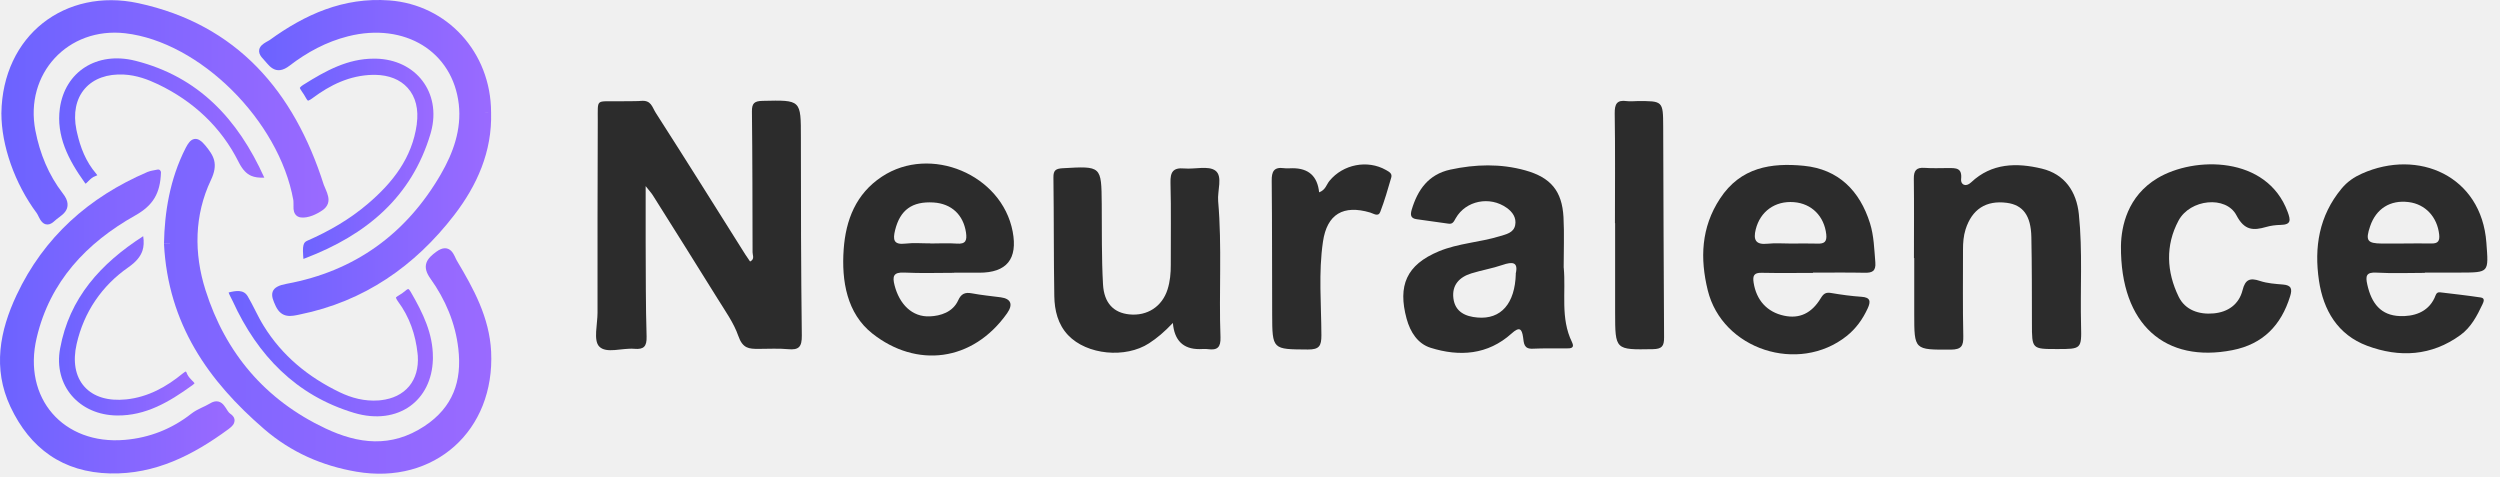
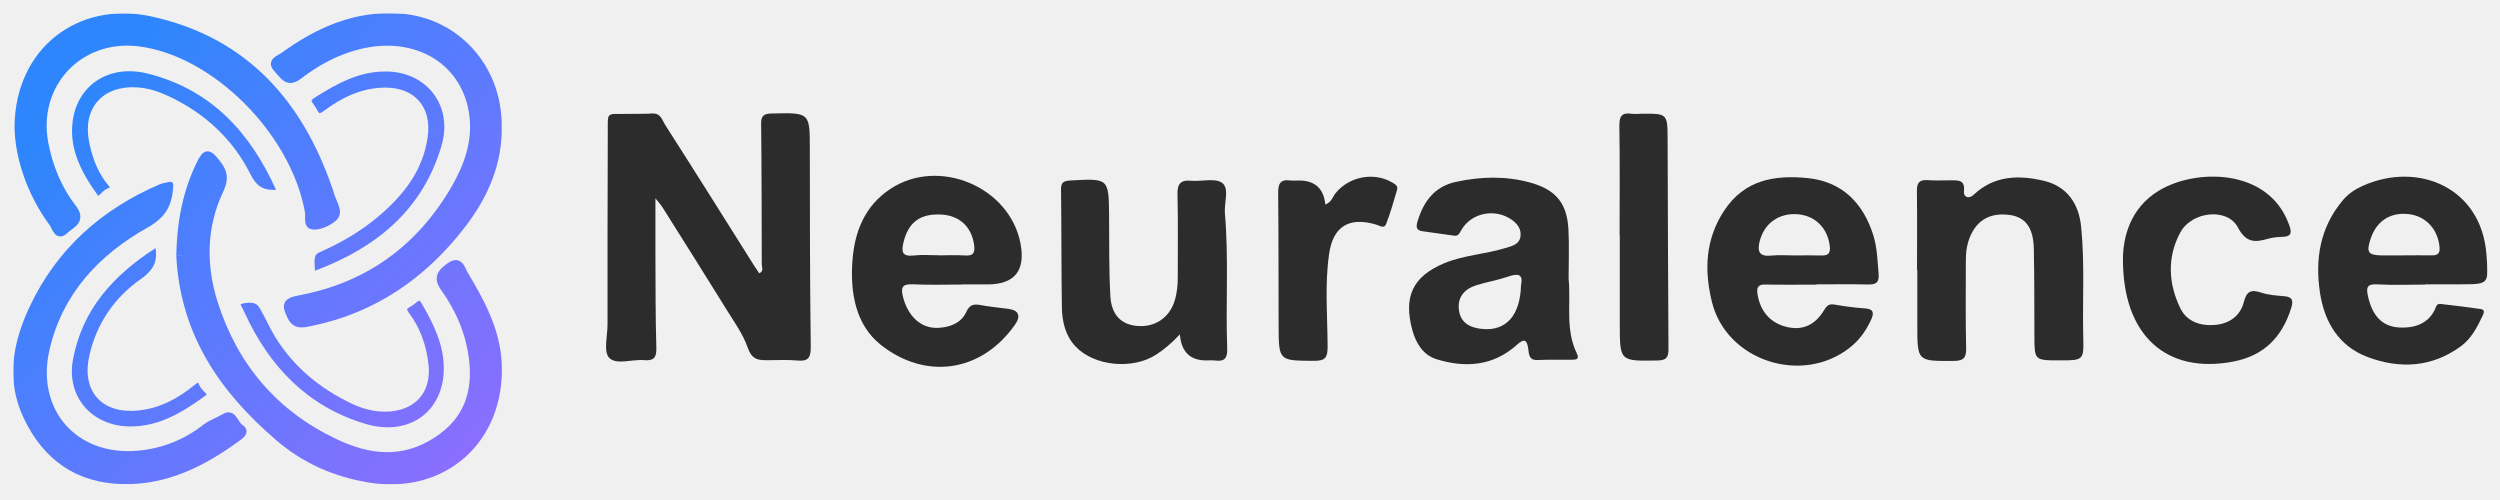
- <svg xmlns="http://www.w3.org/2000/svg" width="189" height="36" viewBox="0 0 189 36" fill="none">
-   <g clip-path="url(#clip0_7_844)">
-     <path d="M48.439 7.63C49.234 7.546 49.291 8.086 49.576 8.53C51.855 12.081 54.093 15.663 56.341 19.232C56.46 19.417 56.583 19.592 56.706 19.772C57.074 19.592 56.894 19.307 56.894 19.074C56.886 15.527 56.886 11.98 56.846 8.433C56.837 7.796 57.039 7.638 57.658 7.625C60.569 7.559 60.547 7.537 60.547 10.408C60.547 15.396 60.556 20.387 60.617 25.374C60.626 26.23 60.389 26.476 59.568 26.397C58.835 26.326 58.088 26.379 57.351 26.375C56.631 26.375 56.152 26.362 55.814 25.391C55.481 24.421 54.809 23.482 54.238 22.56C52.623 19.957 50.99 17.362 49.357 14.768C49.247 14.592 49.102 14.438 48.812 14.07C48.812 15.668 48.808 17.011 48.812 18.354C48.825 20.721 48.812 23.087 48.883 25.448C48.904 26.204 48.659 26.432 47.952 26.37C47.039 26.291 45.831 26.757 45.296 26.19C44.852 25.721 45.173 24.518 45.173 23.64C45.173 18.798 45.169 13.96 45.191 9.118C45.199 7.432 45.024 7.682 46.692 7.656C47.056 7.652 48.43 7.656 48.43 7.625L48.439 7.63Z" fill="#2C2C2C" />
-     <path d="M114.587 20.695C114.798 19.808 114.359 19.764 113.582 20.032C112.814 20.295 112.006 20.427 111.233 20.668C110.325 20.949 109.754 21.551 109.877 22.552C110.004 23.583 110.79 23.93 111.699 24.005C113.472 24.158 114.535 22.96 114.596 20.69L114.587 20.695ZM118.218 20.229C118.394 22.086 117.95 24.044 118.841 25.862C119.07 26.331 118.74 26.34 118.42 26.34C117.573 26.345 116.721 26.323 115.869 26.362C115.198 26.393 115.206 25.945 115.145 25.497C115.053 24.826 114.855 24.689 114.276 25.212C112.476 26.832 110.338 26.977 108.152 26.292C107.19 25.989 106.62 25.124 106.339 24.093C105.663 21.599 106.317 20.023 108.775 19C110.255 18.386 111.866 18.324 113.38 17.859C113.85 17.714 114.434 17.608 114.548 17.02C114.653 16.471 114.359 16.032 113.907 15.712C112.634 14.803 110.816 15.159 110.053 16.498C109.912 16.739 109.837 16.959 109.508 16.91C108.705 16.796 107.901 16.682 107.098 16.572C106.628 16.507 106.615 16.23 106.725 15.852C107.177 14.342 107.994 13.183 109.644 12.823C111.536 12.415 113.437 12.358 115.312 12.88C117.243 13.42 118.091 14.443 118.2 16.414C118.266 17.666 118.214 18.925 118.214 20.221L118.218 20.229Z" fill="#2C2C2C" />
-     <path d="M135.405 18.412C136.068 18.412 136.735 18.394 137.402 18.416C137.911 18.434 138.126 18.289 138.065 17.714C137.911 16.353 136.972 15.387 135.615 15.282C134.189 15.172 133.074 15.988 132.736 17.332C132.534 18.135 132.727 18.521 133.631 18.425C134.215 18.363 134.812 18.412 135.405 18.412ZM137.055 20.633C135.765 20.633 134.47 20.651 133.175 20.624C132.599 20.611 132.494 20.844 132.573 21.362C132.779 22.692 133.587 23.596 134.887 23.869C136.032 24.11 136.954 23.697 137.648 22.547C137.854 22.209 138.021 22.082 138.421 22.148C139.184 22.279 139.957 22.385 140.73 22.437C141.419 22.481 141.432 22.802 141.199 23.311C140.822 24.128 140.313 24.843 139.606 25.405C135.971 28.294 130.203 26.428 129.105 21.941C128.521 19.558 128.591 17.204 130.036 15.009C131.59 12.643 133.903 12.292 136.375 12.534C138.987 12.793 140.598 14.417 141.371 16.875C141.669 17.828 141.691 18.837 141.775 19.83C141.832 20.515 141.524 20.637 140.94 20.62C139.65 20.593 138.355 20.611 137.06 20.611V20.629L137.055 20.633Z" fill="#2C2C2C" />
-     <path d="M181.728 18.416V18.407C182.43 18.407 183.128 18.394 183.831 18.407C184.327 18.416 184.454 18.197 184.401 17.727C184.256 16.405 183.361 15.435 182.092 15.277C180.705 15.102 179.634 15.773 179.182 17.104C178.813 18.188 178.962 18.403 180.073 18.412C180.626 18.416 181.179 18.412 181.732 18.412L181.728 18.416ZM183.326 20.629C182.11 20.629 180.885 20.681 179.669 20.611C178.87 20.563 178.826 20.875 178.967 21.511C179.287 22.951 179.998 23.838 181.421 23.895C182.426 23.934 183.523 23.649 184.05 22.525C184.138 22.336 184.169 22.064 184.472 22.099C185.499 22.222 186.526 22.336 187.549 22.49C187.891 22.543 187.76 22.819 187.672 23.012C187.259 23.886 186.807 24.751 186.008 25.33C183.817 26.924 181.394 27.051 178.949 26.138C176.732 25.308 175.648 23.456 175.314 21.217C174.941 18.697 175.314 16.318 177.022 14.259C177.461 13.728 177.979 13.385 178.558 13.126C182.821 11.221 187.597 13.293 187.97 18.341C188.137 20.607 188.207 20.602 185.977 20.607C185.091 20.607 184.204 20.607 183.317 20.607V20.633L183.326 20.629Z" fill="#2C2C2C" />
-     <path d="M70.336 18.408C70.999 18.408 71.667 18.368 72.325 18.416C73.019 18.469 73.115 18.175 73.028 17.569C72.826 16.243 71.939 15.396 70.578 15.308C68.949 15.207 68.049 15.879 67.672 17.389C67.492 18.118 67.544 18.526 68.462 18.416C69.081 18.342 69.713 18.403 70.341 18.399L70.336 18.408ZM72.136 20.625C70.881 20.625 69.621 20.669 68.365 20.607C67.536 20.567 67.452 20.888 67.632 21.582C67.996 22.982 68.945 23.983 70.301 23.917C71.1 23.882 72.031 23.605 72.439 22.705C72.659 22.218 72.944 22.078 73.462 22.174C74.186 22.31 74.924 22.381 75.657 22.477C76.43 22.582 76.605 23.017 76.136 23.684C73.528 27.372 69.274 27.846 65.946 25.212C64.028 23.693 63.611 21.248 63.782 18.851C63.94 16.634 64.704 14.654 66.671 13.355C70.345 10.927 75.736 13.197 76.557 17.499C76.952 19.58 76.109 20.62 74.024 20.616H72.136V20.625Z" fill="#2C2C2C" />
-     <path d="M144.694 19.5C144.694 17.507 144.712 15.514 144.685 13.521C144.676 12.906 144.865 12.643 145.506 12.691C146.094 12.735 146.687 12.705 147.28 12.705C147.872 12.705 148.355 12.678 148.259 13.552C148.219 13.934 148.592 14.188 149.014 13.789C150.572 12.318 152.464 12.292 154.361 12.748C156.09 13.165 156.986 14.478 157.162 16.199C157.451 18.995 157.258 21.805 157.328 24.61C157.372 26.388 157.346 26.388 155.52 26.388C153.61 26.388 153.614 26.388 153.614 24.461C153.61 22.284 153.614 20.106 153.571 17.929C153.54 16.296 152.938 15.497 151.718 15.334C150.146 15.128 149.084 15.817 148.597 17.34C148.439 17.841 148.403 18.35 148.403 18.872C148.403 21.05 148.377 23.227 148.425 25.405C148.443 26.142 148.294 26.428 147.477 26.432C144.716 26.441 144.716 26.476 144.716 23.719V19.509H144.69L144.694 19.5Z" fill="#2C2C2C" />
-     <path d="M88.673 24.409C88.028 25.093 87.475 25.559 86.865 25.954C85.096 27.104 82.172 26.841 80.745 25.335C79.977 24.523 79.722 23.465 79.705 22.385C79.656 19.395 79.678 16.406 79.639 13.412C79.63 12.858 79.836 12.749 80.341 12.718C83.269 12.551 83.265 12.538 83.291 15.413C83.309 17.446 83.274 19.474 83.388 21.502C83.467 22.925 84.204 23.649 85.376 23.768C86.733 23.908 87.861 23.175 88.269 21.875C88.458 21.274 88.515 20.651 88.511 20.018C88.502 17.951 88.546 15.883 88.489 13.816C88.467 13.003 88.686 12.661 89.529 12.736C90.333 12.806 91.36 12.507 91.887 12.902C92.457 13.333 92.023 14.412 92.093 15.211C92.392 18.636 92.141 22.069 92.269 25.497C92.295 26.252 92.036 26.494 91.329 26.397C91.11 26.366 90.886 26.393 90.666 26.393C89.446 26.393 88.779 25.734 88.669 24.413L88.673 24.409Z" fill="#2C2C2C" />
-     <path d="M160.344 18.587C160.371 17.108 160.836 14.829 163.101 13.473C165.876 11.809 171.376 11.761 172.948 16.023C173.176 16.642 173.22 16.985 172.425 17.003C172.057 17.011 171.679 17.055 171.332 17.156C170.34 17.442 169.677 17.428 169.076 16.278C168.29 14.772 165.568 15.045 164.695 16.682C163.694 18.552 163.79 20.554 164.708 22.433C165.204 23.451 166.258 23.794 167.351 23.693C168.426 23.596 169.265 23.021 169.537 21.937C169.743 21.111 170.108 20.989 170.854 21.239C171.407 21.423 172.013 21.463 172.601 21.511C173.238 21.564 173.303 21.853 173.132 22.402C172.452 24.597 171.078 26.02 168.769 26.472C163.751 27.455 160.292 24.61 160.344 18.583V18.587Z" fill="#2C2C2C" />
-     <path d="M122.09 16.875C122.09 14.109 122.116 11.339 122.072 8.574C122.064 7.862 122.235 7.538 122.981 7.643C123.236 7.678 123.499 7.647 123.754 7.643C125.716 7.63 125.729 7.63 125.738 9.566C125.764 14.878 125.764 20.194 125.804 25.506C125.808 26.169 125.646 26.384 124.952 26.397C122.107 26.445 122.107 26.472 122.103 23.622C122.103 21.375 122.103 19.123 122.103 16.871H122.086L122.09 16.875Z" fill="#2C2C2C" />
-     <path d="M99.727 14.54C100.215 14.36 100.28 13.951 100.504 13.679C101.532 12.419 103.38 12.059 104.776 12.85C105.013 12.986 105.267 13.109 105.18 13.416C104.925 14.294 104.675 15.172 104.346 16.023C104.196 16.414 103.849 16.146 103.582 16.067C101.562 15.47 100.324 16.177 100.017 18.267C99.67 20.611 99.89 22.986 99.898 25.348C99.898 26.151 99.74 26.428 98.876 26.423C96.193 26.406 96.185 26.445 96.176 23.754C96.163 20.392 96.176 17.033 96.141 13.671C96.132 12.973 96.303 12.613 97.058 12.713C97.278 12.744 97.502 12.718 97.721 12.718C98.937 12.718 99.604 13.328 99.727 14.549V14.54Z" fill="#2C2C2C" />
-     <path d="M12.617 18.425L12.836 18.429H12.617V18.425ZM12.617 18.416H12.397L12.617 18.42L12.836 18.412H12.617V18.416ZM12.617 18.416H12.397L12.525 18.425H12.836V18.42V18.412H12.617V18.416ZM12.617 18.42L12.836 18.429V18.412L12.617 18.42ZM12.617 18.42H12.564L12.617 18.425L12.836 18.429V18.412L12.617 18.42Z" fill="url(#paint0_linear_7_844)" />
-     <path d="M12.836 18.412V18.429H12.617V18.416H12.836V18.412Z" fill="url(#paint1_linear_7_844)" />
-     <path d="M0.105 8.556L0.325 8.561H0.105V8.556Z" fill="url(#paint2_linear_7_844)" />
-     <path d="M0.544 8.561V8.565L0.325 8.561H0.544Z" fill="url(#paint3_linear_7_844)" />
-     <path d="M36.907 8.486H36.687V8.491H36.907V8.486Z" fill="url(#paint4_linear_7_844)" />
-     <path d="M11.897 12.824H11.906C11.906 12.824 11.902 12.819 11.897 12.824Z" fill="url(#paint5_linear_7_844)" />
-     <path fill-rule="evenodd" clip-rule="evenodd" d="M19.979 13.429C19.562 13.447 19.246 13.403 18.987 13.289C18.657 13.144 18.368 12.867 18.087 12.34L18.03 12.23C16.717 9.61 14.619 7.656 11.963 6.379C11.172 6.001 10.316 5.685 9.368 5.637C8.121 5.571 7.072 5.94 6.405 6.712C5.738 7.485 5.527 8.578 5.777 9.812L5.826 10.031C6.071 11.133 6.488 12.222 7.27 13.13C7.314 13.183 7.34 13.223 7.358 13.249C7.322 13.267 7.274 13.293 7.208 13.315C7.002 13.385 6.84 13.539 6.743 13.635C6.712 13.662 6.69 13.688 6.664 13.71L6.638 13.736L6.629 13.749L6.603 13.771C6.576 13.802 6.545 13.824 6.519 13.85H6.515C6.515 13.85 6.502 13.864 6.493 13.872C6.488 13.877 6.484 13.881 6.48 13.886H6.475H6.471C6.453 13.868 6.431 13.846 6.409 13.811C5.158 12.068 4.241 10.277 4.526 8.183C4.719 6.8 5.422 5.725 6.418 5.088C7.419 4.447 8.754 4.219 10.242 4.596C14.996 5.799 17.973 8.982 19.979 13.425V13.429Z" fill="url(#paint6_linear_7_844)" />
-     <path fill-rule="evenodd" clip-rule="evenodd" d="M17.701 31.968C17.661 32.078 17.586 32.17 17.512 32.24C17.437 32.315 17.349 32.385 17.266 32.447C14.619 34.391 11.752 35.871 8.319 35.792C6.55 35.748 5.035 35.287 3.78 34.426C2.524 33.571 1.532 32.328 0.79 30.752C-0.575 27.846 -0.009 24.997 1.251 22.314C3.315 17.92 6.726 14.9 11.146 13.003C11.265 12.955 11.383 12.924 11.506 12.898C11.625 12.876 11.73 12.858 11.866 12.828C11.871 12.823 11.884 12.823 11.893 12.823H11.901C11.976 12.801 12.051 12.823 12.103 12.876C12.147 12.92 12.169 12.977 12.169 13.039C12.143 13.807 12.002 14.434 11.686 14.966C11.37 15.497 10.892 15.91 10.233 16.283C6.541 18.355 3.771 21.287 2.775 25.532C2.23 27.824 2.744 29.852 3.955 31.253C5.167 32.653 7.099 33.456 9.443 33.254C11.304 33.096 13.003 32.425 14.47 31.27C14.707 31.086 14.957 30.958 15.194 30.844C15.435 30.73 15.655 30.634 15.866 30.506C16.089 30.366 16.3 30.309 16.498 30.353C16.695 30.396 16.836 30.524 16.932 30.647C17.029 30.765 17.121 30.919 17.191 31.029C17.27 31.147 17.336 31.231 17.402 31.274C17.534 31.362 17.635 31.463 17.692 31.586C17.749 31.718 17.744 31.85 17.696 31.968H17.701Z" fill="url(#paint7_linear_7_844)" />
-     <path fill-rule="evenodd" clip-rule="evenodd" d="M24.79 15.387C24.724 15.58 24.588 15.751 24.378 15.896C24.154 16.05 23.886 16.199 23.609 16.304C23.337 16.405 23.039 16.471 22.753 16.441C22.565 16.419 22.42 16.335 22.323 16.199C22.235 16.076 22.205 15.927 22.191 15.8C22.183 15.668 22.187 15.532 22.187 15.413C22.187 15.295 22.187 15.194 22.174 15.119C21.634 12.121 19.869 9.127 17.525 6.804C15.181 4.478 12.27 2.84 9.469 2.515C5.136 2.019 1.848 5.575 2.674 9.864C3.012 11.616 3.679 13.24 4.754 14.627C4.97 14.904 5.088 15.159 5.106 15.396C5.128 15.646 5.049 15.848 4.926 16.01C4.807 16.168 4.649 16.296 4.504 16.401C4.355 16.515 4.228 16.603 4.131 16.7C3.955 16.866 3.775 16.972 3.587 16.972C3.389 16.976 3.244 16.862 3.152 16.752C3.055 16.642 2.985 16.506 2.928 16.392C2.867 16.269 2.827 16.186 2.788 16.129C1.106 13.872 0.105 10.992 0.105 8.56C0.145 5.624 1.348 3.24 3.24 1.743C5.136 0.25 7.7 -0.351 10.444 0.237C17.929 1.848 22.24 6.936 24.474 13.96C24.514 14.074 24.571 14.197 24.637 14.351C24.698 14.496 24.768 14.662 24.803 14.834C24.843 15.005 24.856 15.198 24.79 15.387Z" fill="url(#paint8_linear_7_844)" />
-     <path fill-rule="evenodd" clip-rule="evenodd" d="M31.507 9.382C31.66 8.28 31.432 7.318 30.818 6.642C30.247 6.006 29.391 5.676 28.381 5.659H28.179C26.423 5.694 24.944 6.44 23.64 7.41C23.508 7.511 23.412 7.564 23.346 7.59C23.328 7.599 23.315 7.604 23.306 7.604C23.293 7.608 23.289 7.608 23.285 7.608C23.276 7.608 23.267 7.599 23.249 7.582C23.21 7.538 23.153 7.459 23.078 7.318C23.008 7.182 22.916 7.051 22.846 6.954C22.841 6.945 22.837 6.936 22.832 6.932C22.828 6.923 22.819 6.914 22.815 6.906C22.731 6.783 22.692 6.712 22.674 6.664C22.666 6.638 22.674 6.638 22.674 6.633C22.687 6.612 22.744 6.528 22.942 6.405C24.65 5.33 26.292 4.438 28.254 4.434H28.412C29.948 4.465 31.186 5.119 31.937 6.111C32.692 7.103 32.991 8.464 32.587 9.965L32.547 10.11C31.121 14.909 27.683 17.762 23.096 19.514L22.982 19.558C22.982 19.558 22.951 19.571 22.938 19.575C22.933 19.492 22.929 19.413 22.92 19.334V19.316C22.92 19.29 22.916 19.264 22.916 19.241C22.902 19.044 22.898 18.877 22.911 18.724C22.924 18.574 22.955 18.469 22.999 18.39C23.043 18.32 23.109 18.249 23.236 18.197C24.896 17.468 26.432 16.586 27.837 15.383C29.685 13.802 31.16 11.941 31.511 9.382H31.507Z" fill="url(#paint9_linear_7_844)" />
-     <path fill-rule="evenodd" clip-rule="evenodd" d="M37.126 8.49V8.482C37.113 3.96 33.812 0.351 29.426 0.031C25.967 -0.224 23.047 1.098 20.378 3.034C20.317 3.073 20.238 3.117 20.115 3.183C20.01 3.244 19.878 3.328 19.773 3.433C19.667 3.543 19.575 3.697 19.588 3.894C19.601 4.083 19.711 4.267 19.887 4.447C19.992 4.557 20.084 4.675 20.207 4.812C20.317 4.939 20.448 5.075 20.607 5.172C20.773 5.273 20.962 5.33 21.191 5.299C21.41 5.268 21.638 5.158 21.884 4.97C23.21 3.951 24.676 3.157 26.314 2.744C28.465 2.2 30.445 2.498 31.942 3.416C33.434 4.337 34.457 5.887 34.685 7.885C34.9 9.794 34.259 11.568 33.324 13.179C30.712 17.683 26.818 20.506 21.673 21.454C21.388 21.507 21.155 21.573 20.984 21.665C20.808 21.757 20.672 21.884 20.611 22.06C20.554 22.231 20.572 22.411 20.62 22.582C20.668 22.753 20.752 22.942 20.848 23.149C21.063 23.596 21.353 23.811 21.704 23.869C22.025 23.921 22.371 23.838 22.661 23.776C27.534 22.789 31.366 20.115 34.334 16.265C36.055 14.031 37.218 11.458 37.126 8.49ZM36.907 8.49H36.687L36.907 8.486V8.49Z" fill="url(#paint10_linear_7_844)" />
-     <path fill-rule="evenodd" clip-rule="evenodd" d="M34.36 33.737C32.508 35.392 29.887 36.165 26.946 35.66C24.356 35.217 22.011 34.198 19.97 32.438C15.742 28.79 12.709 24.488 12.397 18.434L12.525 18.425H12.617L12.836 18.429V18.412H12.617L12.397 18.421C12.441 16.054 12.836 13.539 14.039 11.181C14.127 11.01 14.215 10.865 14.311 10.751C14.408 10.637 14.527 10.54 14.68 10.51C14.843 10.479 14.987 10.527 15.119 10.615C15.251 10.698 15.378 10.826 15.514 10.988C15.817 11.357 16.085 11.708 16.19 12.125C16.296 12.556 16.225 13.021 15.944 13.614C14.693 16.256 14.649 19.14 15.536 21.933C17.042 26.696 20.067 30.247 24.597 32.385C27.086 33.562 29.571 33.873 32.078 32.223C33.179 31.498 33.886 30.638 34.286 29.668C34.69 28.698 34.791 27.591 34.65 26.366C34.431 24.43 33.676 22.648 32.539 21.059C32.222 20.616 32.113 20.229 32.24 19.865C32.359 19.527 32.661 19.272 32.982 19.035C33.215 18.864 33.425 18.772 33.627 18.767C33.842 18.763 34.005 18.86 34.123 18.982C34.237 19.101 34.316 19.25 34.382 19.382C34.448 19.522 34.492 19.628 34.545 19.716C35.796 21.814 36.999 23.987 37.13 26.581C37.275 29.558 36.213 32.082 34.36 33.737Z" fill="url(#paint11_linear_7_844)" />
-     <path fill-rule="evenodd" clip-rule="evenodd" d="M17.419 22.42C17.358 22.301 17.31 22.2 17.283 22.113C17.556 22.042 17.832 21.985 18.087 22.007C18.346 22.029 18.561 22.126 18.723 22.393C18.921 22.727 19.096 23.074 19.281 23.434L19.307 23.487C19.496 23.86 19.698 24.255 19.93 24.628C21.331 26.902 23.315 28.513 25.673 29.65C26.577 30.089 27.565 30.348 28.614 30.273L28.794 30.256C29.694 30.155 30.431 29.799 30.932 29.198C31.428 28.601 31.643 27.806 31.586 26.906L31.568 26.726C31.419 25.304 30.958 23.956 30.093 22.797C29.957 22.609 29.935 22.516 29.931 22.49H29.935C29.935 22.49 29.94 22.481 29.944 22.477C29.984 22.437 30.054 22.389 30.186 22.31L30.212 22.293C30.322 22.227 30.475 22.13 30.607 22.016C30.774 21.867 30.853 21.845 30.866 21.845C30.884 21.854 30.958 21.902 31.072 22.104C31.99 23.689 32.732 25.234 32.727 27.007V27.161C32.684 28.741 32.021 29.971 31.002 30.704C29.948 31.459 28.46 31.722 26.753 31.209C22.402 29.9 19.478 26.889 17.595 22.771C17.547 22.666 17.472 22.525 17.419 22.42Z" fill="url(#paint12_linear_7_844)" />
-     <path fill-rule="evenodd" clip-rule="evenodd" d="M5.795 25.998C5.496 27.306 5.681 28.448 6.383 29.233C7.081 30.015 8.196 30.331 9.531 30.195C11.216 30.023 12.608 29.225 13.824 28.228C13.929 28.14 14.004 28.101 14.052 28.083C14.074 28.11 14.105 28.162 14.14 28.254L14.171 28.325C14.259 28.491 14.386 28.628 14.469 28.711C14.482 28.724 14.491 28.737 14.505 28.75C14.518 28.759 14.526 28.768 14.535 28.781C14.614 28.86 14.667 28.913 14.702 28.965C14.702 28.965 14.704 28.968 14.706 28.974C14.689 29.001 14.641 29.053 14.54 29.124C12.77 30.405 11.014 31.433 8.85 31.411C5.984 31.38 4.03 29.145 4.544 26.349C5.242 22.53 7.608 19.927 10.826 17.855C10.892 18.289 10.87 18.645 10.769 18.952C10.624 19.387 10.299 19.795 9.693 20.216C7.709 21.599 6.348 23.579 5.795 25.998Z" fill="url(#paint13_linear_7_844)" />
+ <svg xmlns="http://www.w3.org/2000/svg" width="190" height="38" viewBox="0 0 190 38" fill="none">
+   <g clip-path="url(#clip0_76_21)">
+     <g clip-path="url(#clip1_76_21)">
+       <g clip-path="url(#clip2_76_21)">
+         <mask id="mask0_76_21" style="mask-type:luminance" maskUnits="userSpaceOnUse" x="1" y="1" width="189" height="36">
+           <path d="M189.049 1H1V36.813H189.049V1Z" fill="white" />
+         </mask>
+         <g mask="url(#mask0_76_21)">
+           <path d="M49.439 8.63C50.234 8.546 50.291 9.086 50.576 9.53C52.855 13.081 55.093 16.663 57.341 20.232C57.46 20.417 57.583 20.592 57.706 20.772C58.074 20.592 57.894 20.307 57.894 20.074C57.886 16.527 57.886 12.98 57.846 9.433C57.837 8.796 58.039 8.638 58.658 8.625C61.569 8.559 61.547 8.537 61.547 11.408C61.547 16.395 61.556 21.387 61.617 26.374C61.626 27.23 61.389 27.476 60.568 27.397C59.835 27.326 59.088 27.379 58.351 27.375C57.631 27.375 57.152 27.362 56.814 26.391C56.481 25.421 55.809 24.482 55.238 23.56C53.623 20.957 51.99 18.362 50.357 15.768C50.247 15.592 50.102 15.438 49.812 15.07C49.812 16.668 49.808 18.011 49.812 19.354C49.825 21.721 49.812 24.087 49.883 26.448C49.904 27.204 49.659 27.432 48.952 27.37C48.039 27.291 46.831 27.757 46.296 27.19C45.852 26.721 46.173 25.518 46.173 24.64C46.173 19.798 46.169 14.96 46.191 10.118C46.199 8.432 46.024 8.682 47.692 8.656C48.056 8.652 49.43 8.656 49.43 8.625L49.439 8.63Z" fill="#2C2C2C" />
+           <path d="M115.587 21.695C115.798 20.808 115.359 20.764 114.582 21.032C113.814 21.295 113.006 21.427 112.233 21.668C111.325 21.949 110.754 22.551 110.877 23.552C111.004 24.583 111.79 24.93 112.699 25.005C114.472 25.158 115.535 23.96 115.596 21.69L115.587 21.695ZM119.218 21.229C119.394 23.086 118.95 25.044 119.841 26.862C120.07 27.331 119.74 27.34 119.42 27.34C118.573 27.345 117.721 27.323 116.869 27.362C116.198 27.393 116.206 26.945 116.145 26.497C116.053 25.826 115.855 25.689 115.276 26.212C113.476 27.832 111.338 27.977 109.152 27.292C108.19 26.989 107.62 26.124 107.339 25.093C106.663 22.599 107.317 21.023 109.775 20C111.255 19.386 112.866 19.324 114.38 18.859C114.85 18.714 115.434 18.608 115.548 18.02C115.653 17.471 115.359 17.032 114.907 16.712C113.634 15.803 111.816 16.159 111.053 17.498C110.912 17.739 110.837 17.959 110.508 17.91C109.705 17.796 108.901 17.682 108.098 17.572C107.628 17.507 107.615 17.23 107.725 16.852C108.177 15.342 108.994 14.183 110.644 13.823C112.536 13.415 114.437 13.358 116.312 13.88C118.243 14.42 119.091 15.443 119.2 17.414C119.266 18.666 119.214 19.925 119.214 21.221L119.218 21.229Z" fill="#2C2C2C" />
+           <path d="M136.405 19.412C137.068 19.412 137.735 19.394 138.402 19.416C138.911 19.434 139.126 19.289 139.065 18.714C138.911 17.353 137.972 16.387 136.615 16.282C135.189 16.172 134.074 16.988 133.736 18.332C133.534 19.135 133.727 19.521 134.631 19.425C135.215 19.363 135.812 19.412 136.405 19.412ZM138.055 21.633C136.765 21.633 135.47 21.651 134.175 21.624C133.599 21.611 133.494 21.844 133.573 22.362C133.779 23.692 134.587 24.596 135.887 24.869C137.032 25.11 137.954 24.697 138.648 23.547C138.854 23.209 139.021 23.082 139.421 23.148C140.184 23.279 140.957 23.385 141.73 23.437C142.419 23.481 142.432 23.802 142.199 24.311C141.822 25.128 141.313 25.843 140.606 26.405C136.971 29.294 131.203 27.428 130.105 22.941C129.521 20.558 129.591 18.204 131.036 16.009C132.59 13.643 134.903 13.292 137.375 13.534C139.987 13.793 141.598 15.417 142.371 17.875C142.669 18.828 142.691 19.837 142.775 20.83C142.832 21.515 142.524 21.637 141.94 21.62C140.65 21.593 139.355 21.611 138.06 21.611V21.629L138.055 21.633Z" fill="#2C2C2C" />
+           <path d="M182.728 19.416V19.407C183.43 19.407 184.128 19.394 184.831 19.407C185.327 19.416 185.454 19.197 185.401 18.727C185.256 17.405 184.361 16.435 183.092 16.277C181.705 16.102 180.634 16.773 180.182 18.104C179.813 19.188 179.962 19.403 181.073 19.412C181.626 19.416 182.179 19.412 182.732 19.412L182.728 19.416ZM184.326 21.629C183.11 21.629 181.885 21.681 180.669 21.611C179.87 21.563 179.826 21.875 179.967 22.511C180.287 23.951 180.998 24.838 182.421 24.895C183.426 24.934 184.523 24.649 185.05 23.525C185.138 23.336 185.169 23.064 185.472 23.099C186.499 23.222 187.526 23.336 188.549 23.49C188.891 23.543 188.76 23.819 188.672 24.012C188.259 24.886 187.807 25.751 187.008 26.33C184.817 27.924 182.394 28.051 179.949 27.138C177.732 26.308 176.648 24.456 176.314 22.217C175.941 19.697 176.314 17.318 178.022 15.259C178.461 14.728 178.979 14.385 179.558 14.126C183.821 12.221 188.597 14.293 188.97 19.341C189.137 21.607 189.207 21.602 186.977 21.607C186.091 21.607 185.204 21.607 184.317 21.607V21.633L184.326 21.629Z" fill="#2C2C2C" />
+           <path d="M71.336 19.408C71.999 19.408 72.666 19.368 73.325 19.416C74.019 19.469 74.115 19.175 74.027 18.569C73.825 17.243 72.939 16.396 71.578 16.308C69.949 16.207 69.049 16.879 68.672 18.389C68.492 19.118 68.544 19.526 69.462 19.416C70.081 19.342 70.713 19.403 71.341 19.399L71.336 19.408ZM73.136 21.625C71.881 21.625 70.621 21.669 69.365 21.607C68.535 21.567 68.452 21.888 68.632 22.582C68.996 23.982 69.945 24.983 71.301 24.917C72.1 24.882 73.031 24.605 73.439 23.705C73.659 23.218 73.944 23.078 74.462 23.174C75.186 23.31 75.924 23.381 76.657 23.477C77.43 23.582 77.605 24.017 77.135 24.684C74.528 28.372 70.274 28.846 66.946 26.212C65.028 24.693 64.611 22.248 64.782 19.851C64.94 17.634 65.704 15.654 67.671 14.355C71.345 11.927 76.736 14.197 77.557 18.499C77.952 20.58 77.109 21.62 75.024 21.616H73.136V21.625Z" fill="#2C2C2C" />
+           <path d="M145.694 20.5C145.694 18.507 145.712 16.514 145.685 14.521C145.676 13.906 145.865 13.643 146.506 13.691C147.094 13.735 147.687 13.705 148.28 13.705C148.872 13.705 149.355 13.678 149.259 14.552C149.219 14.934 149.592 15.188 150.014 14.789C151.572 13.318 153.464 13.292 155.361 13.748C157.09 14.165 157.986 15.478 158.162 17.199C158.451 19.995 158.258 22.805 158.328 25.61C158.372 27.388 158.346 27.388 156.52 27.388C154.61 27.388 154.614 27.388 154.614 25.461C154.61 23.284 154.614 21.106 154.571 18.929C154.54 17.296 153.938 16.497 152.718 16.334C151.146 16.128 150.084 16.817 149.597 18.34C149.439 18.841 149.403 19.35 149.403 19.872C149.403 22.05 149.377 24.227 149.425 26.405C149.443 27.142 149.294 27.428 148.477 27.432C145.716 27.441 145.716 27.476 145.716 24.719V20.509H145.69L145.694 20.5Z" fill="#2C2C2C" />
+           <path d="M89.673 25.409C89.028 26.093 88.475 26.559 87.864 26.954C86.095 28.104 83.171 27.841 81.745 26.335C80.977 25.523 80.722 24.465 80.704 23.385C80.656 20.395 80.678 17.406 80.638 14.412C80.63 13.858 80.836 13.749 81.341 13.718C84.269 13.551 84.265 13.538 84.291 16.413C84.308 18.446 84.273 20.474 84.388 22.502C84.466 23.925 85.204 24.649 86.376 24.768C87.733 24.908 88.861 24.175 89.269 22.875C89.458 22.274 89.515 21.651 89.511 21.018C89.502 18.951 89.546 16.883 89.489 14.816C89.467 14.003 89.686 13.661 90.529 13.736C91.332 13.806 92.36 13.507 92.886 13.902C93.457 14.333 93.023 15.412 93.093 16.212C93.391 19.636 93.141 23.069 93.268 26.497C93.295 27.252 93.036 27.494 92.329 27.397C92.109 27.366 91.885 27.393 91.666 27.393C90.446 27.393 89.778 26.734 89.669 25.413L89.673 25.409Z" fill="#2C2C2C" />
+           <path d="M161.344 19.587C161.371 18.108 161.836 15.829 164.101 14.473C166.876 12.809 172.376 12.761 173.948 17.023C174.176 17.642 174.22 17.985 173.425 18.003C173.057 18.011 172.679 18.055 172.332 18.156C171.34 18.442 170.677 18.428 170.076 17.278C169.29 15.772 166.568 16.045 165.695 17.682C164.694 19.552 164.79 21.554 165.708 23.433C166.204 24.451 167.258 24.794 168.351 24.693C169.426 24.596 170.265 24.021 170.537 22.937C170.743 22.111 171.108 21.989 171.854 22.239C172.407 22.423 173.013 22.463 173.601 22.511C174.238 22.564 174.303 22.853 174.132 23.402C173.452 25.597 172.078 27.02 169.769 27.472C164.751 28.455 161.292 25.61 161.344 19.583V19.587Z" fill="#2C2C2C" />
+           <path d="M123.09 17.875C123.09 15.109 123.116 12.339 123.072 9.574C123.064 8.862 123.235 8.538 123.981 8.643C124.236 8.678 124.499 8.647 124.754 8.643C126.716 8.63 126.729 8.63 126.738 10.566C126.764 15.878 126.764 21.194 126.804 26.506C126.808 27.169 126.646 27.384 125.952 27.397C123.107 27.445 123.107 27.472 123.103 24.622C123.103 22.375 123.103 20.123 123.103 17.871H123.086L123.09 17.875Z" fill="#2C2C2C" />
+           <path d="M100.727 15.54C101.215 15.36 101.28 14.951 101.504 14.679C102.532 13.419 104.38 13.059 105.776 13.85C106.013 13.986 106.267 14.109 106.18 14.416C105.925 15.294 105.675 16.172 105.346 17.023C105.196 17.414 104.849 17.146 104.582 17.067C102.562 16.47 101.324 17.177 101.017 19.267C100.67 21.611 100.889 23.986 100.898 26.348C100.898 27.151 100.74 27.428 99.875 27.423C97.193 27.406 97.184 27.445 97.175 24.754C97.162 21.392 97.176 18.033 97.141 14.671C97.132 13.973 97.303 13.613 98.058 13.713C98.277 13.744 98.501 13.718 98.721 13.718C99.937 13.718 100.604 14.328 100.727 15.549V15.54Z" fill="#2C2C2C" />
+           <path d="M13.617 19.425L13.836 19.429H13.617V19.425ZM13.617 19.416H13.397L13.617 19.42L13.836 19.412H13.617V19.416ZM13.617 19.416H13.397L13.524 19.425H13.836V19.42V19.412H13.617V19.416ZM13.617 19.42L13.836 19.429V19.412L13.617 19.42ZM13.617 19.42H13.564L13.617 19.425L13.836 19.429V19.412L13.617 19.42Z" fill="url(#paint0_linear_76_21)" />
+           <path d="M13.836 19.412V19.429H13.617V19.416H13.836V19.412Z" fill="url(#paint1_linear_76_21)" />
+           <path d="M1.105 9.556L1.325 9.561H1.105V9.556Z" fill="url(#paint2_linear_76_21)" />
+           <path d="M1.544 9.561V9.565L1.325 9.561H1.544Z" fill="url(#paint3_linear_76_21)" />
+           <path d="M37.907 9.486H37.687V9.491H37.907V9.486Z" fill="url(#paint4_linear_76_21)" />
+           <path d="M12.896 13.824H12.906C12.906 13.824 12.901 13.819 12.896 13.824Z" fill="url(#paint5_linear_76_21)" />
+           <path fill-rule="evenodd" clip-rule="evenodd" d="M20.979 14.429C20.562 14.447 20.245 14.403 19.986 14.289C19.657 14.144 19.367 13.867 19.087 13.34L19.029 13.23C17.717 10.61 15.618 8.656 12.963 7.379C12.172 7.001 11.316 6.685 10.368 6.637C9.121 6.571 8.072 6.94 7.405 7.712C6.738 8.485 6.527 9.578 6.777 10.812L6.825 11.031C7.071 12.133 7.488 13.222 8.27 14.13C8.314 14.183 8.34 14.223 8.357 14.249C8.322 14.267 8.274 14.293 8.208 14.315C8.002 14.385 7.839 14.539 7.743 14.635C7.712 14.662 7.69 14.688 7.664 14.71L7.637 14.736L7.629 14.749L7.602 14.771C7.576 14.802 7.545 14.824 7.519 14.85H7.515C7.515 14.85 7.501 14.864 7.493 14.872C7.488 14.877 7.484 14.881 7.479 14.886H7.471C7.453 14.868 7.431 14.846 7.409 14.811C6.158 13.068 5.241 11.277 5.526 9.183C5.719 7.8 6.421 6.725 7.418 6.088C8.419 5.447 9.753 5.219 11.242 5.596C15.996 6.799 18.972 9.982 20.979 14.425V14.429Z" fill="url(#paint6_linear_76_21)" />
+           <path fill-rule="evenodd" clip-rule="evenodd" d="M18.7 32.968C18.661 33.078 18.586 33.17 18.512 33.24C18.437 33.315 18.349 33.385 18.266 33.447C15.618 35.391 12.752 36.871 9.319 36.792C7.55 36.748 6.035 36.287 4.78 35.426C3.524 34.571 2.532 33.328 1.79 31.752C0.425 28.846 0.991 25.997 2.251 23.314C4.314 18.92 7.725 15.9 12.146 14.003C12.265 13.955 12.383 13.924 12.506 13.898C12.625 13.876 12.73 13.858 12.866 13.828C12.87 13.823 12.884 13.823 12.892 13.823H12.901C12.976 13.801 13.05 13.823 13.103 13.876C13.147 13.92 13.169 13.977 13.169 14.039C13.143 14.807 13.002 15.434 12.686 15.966C12.37 16.497 11.891 16.91 11.233 17.283C7.541 19.355 4.771 22.287 3.774 26.532C3.23 28.824 3.744 30.852 4.955 32.253C6.167 33.653 8.098 34.456 10.443 34.254C12.304 34.096 14.003 33.425 15.469 32.27C15.706 32.086 15.957 31.958 16.194 31.844C16.435 31.73 16.655 31.634 16.865 31.506C17.089 31.366 17.3 31.309 17.497 31.353C17.695 31.396 17.835 31.524 17.932 31.647C18.029 31.765 18.121 31.919 18.191 32.029C18.27 32.147 18.336 32.231 18.402 32.275C18.534 32.362 18.634 32.463 18.692 32.586C18.749 32.718 18.744 32.85 18.696 32.968H18.7Z" fill="url(#paint7_linear_76_21)" />
+           <path fill-rule="evenodd" clip-rule="evenodd" d="M25.79 16.387C25.724 16.58 25.588 16.751 25.377 16.896C25.154 17.05 24.886 17.199 24.609 17.304C24.337 17.405 24.038 17.471 23.753 17.441C23.564 17.419 23.419 17.335 23.323 17.199C23.235 17.076 23.204 16.927 23.191 16.799C23.182 16.668 23.187 16.532 23.187 16.413C23.187 16.295 23.187 16.194 23.174 16.119C22.634 13.121 20.869 10.127 18.525 7.804C16.18 5.478 13.27 3.84 10.469 3.515C6.136 3.019 2.848 6.575 3.673 10.864C4.011 12.616 4.679 14.24 5.754 15.627C5.969 15.904 6.088 16.159 6.105 16.396C6.127 16.646 6.048 16.848 5.925 17.01C5.807 17.168 5.649 17.296 5.504 17.401C5.355 17.515 5.227 17.603 5.131 17.7C4.955 17.866 4.775 17.972 4.586 17.972C4.389 17.976 4.244 17.862 4.152 17.752C4.055 17.642 3.985 17.506 3.928 17.392C3.867 17.269 3.827 17.186 3.788 17.129C2.106 14.872 1.105 11.992 1.105 9.56C1.145 6.624 2.348 4.24 4.24 2.743C6.136 1.25 8.7 0.649 11.444 1.237C18.928 2.848 23.239 7.936 25.474 14.96C25.514 15.074 25.571 15.197 25.636 15.351C25.698 15.496 25.768 15.662 25.803 15.834C25.843 16.005 25.856 16.198 25.79 16.387Z" fill="url(#paint8_linear_76_21)" />
+           <path fill-rule="evenodd" clip-rule="evenodd" d="M32.507 10.382C32.66 9.28 32.432 8.318 31.817 7.642C31.247 7.006 30.391 6.676 29.381 6.659H29.179C27.423 6.694 25.944 7.44 24.64 8.41C24.508 8.511 24.412 8.564 24.346 8.59C24.328 8.599 24.315 8.604 24.306 8.604C24.293 8.608 24.289 8.608 24.284 8.608C24.276 8.608 24.267 8.599 24.249 8.582C24.21 8.538 24.153 8.459 24.078 8.318C24.008 8.182 23.916 8.051 23.845 7.954C23.841 7.945 23.837 7.936 23.832 7.932C23.828 7.923 23.819 7.914 23.814 7.906C23.731 7.783 23.692 7.712 23.674 7.664C23.665 7.638 23.674 7.638 23.674 7.633C23.687 7.612 23.744 7.528 23.942 7.405C25.649 6.33 27.291 5.438 29.254 5.434H29.412C30.948 5.465 32.186 6.119 32.937 7.111C33.692 8.103 33.99 9.464 33.587 10.966L33.547 11.11C32.12 15.909 28.683 18.762 24.096 20.514L23.981 20.558C23.981 20.558 23.951 20.571 23.937 20.575C23.933 20.492 23.929 20.413 23.92 20.334V20.316C23.92 20.29 23.916 20.264 23.916 20.241C23.902 20.044 23.898 19.877 23.911 19.724C23.924 19.574 23.955 19.469 23.999 19.39C24.043 19.32 24.109 19.249 24.236 19.197C25.895 18.468 27.432 17.586 28.837 16.383C30.685 14.802 32.16 12.941 32.511 10.382H32.507Z" fill="url(#paint9_linear_76_21)" />
+           <path fill-rule="evenodd" clip-rule="evenodd" d="M38.126 9.49V9.482C38.113 4.96 34.812 1.351 30.426 1.031C26.967 0.776 24.047 2.098 21.378 4.034C21.317 4.073 21.238 4.117 21.115 4.183C21.009 4.244 20.878 4.328 20.772 4.433C20.667 4.543 20.575 4.697 20.588 4.894C20.601 5.083 20.711 5.267 20.886 5.447C20.992 5.557 21.084 5.675 21.207 5.812C21.317 5.939 21.448 6.075 21.606 6.172C21.773 6.273 21.962 6.33 22.19 6.299C22.41 6.268 22.638 6.158 22.884 5.97C24.21 4.951 25.676 4.157 27.313 3.744C29.465 3.2 31.444 3.498 32.941 4.416C34.434 5.337 35.457 6.887 35.685 8.885C35.9 10.794 35.259 12.568 34.324 14.179C31.712 18.683 27.818 21.506 22.673 22.454C22.388 22.507 22.155 22.573 21.984 22.665C21.808 22.757 21.672 22.884 21.611 23.06C21.554 23.231 21.571 23.411 21.62 23.582C21.668 23.753 21.751 23.942 21.848 24.149C22.063 24.596 22.353 24.811 22.704 24.869C23.024 24.921 23.371 24.838 23.661 24.776C28.534 23.789 32.366 21.115 35.334 17.265C37.055 15.031 38.218 12.458 38.126 9.49ZM37.906 9.49H37.687L37.906 9.486V9.49Z" fill="url(#paint10_linear_76_21)" />
+           <path fill-rule="evenodd" clip-rule="evenodd" d="M35.36 34.737C33.508 36.392 30.887 37.165 27.945 36.66C25.355 36.217 23.011 35.198 20.97 33.438C16.742 29.79 13.709 25.488 13.397 19.434L13.524 19.425H13.617L13.836 19.429V19.412H13.617L13.397 19.421C13.441 17.054 13.836 14.539 15.039 12.181C15.127 12.01 15.215 11.865 15.311 11.751C15.408 11.637 15.526 11.54 15.68 11.51C15.842 11.479 15.987 11.527 16.119 11.615C16.251 11.698 16.378 11.826 16.514 11.988C16.817 12.357 17.085 12.708 17.19 13.125C17.295 13.556 17.225 14.021 16.944 14.614C15.693 17.256 15.649 20.14 16.536 22.933C18.042 27.696 21.066 31.247 25.597 33.385C28.086 34.562 30.571 34.873 33.077 33.223C34.179 32.498 34.886 31.638 35.286 30.668C35.69 29.698 35.791 28.591 35.65 27.366C35.431 25.43 34.675 23.648 33.538 22.059C33.222 21.616 33.113 21.229 33.24 20.865C33.358 20.527 33.661 20.272 33.982 20.035C34.214 19.864 34.425 19.772 34.627 19.767C34.842 19.763 35.005 19.86 35.123 19.982C35.237 20.101 35.316 20.25 35.382 20.382C35.448 20.522 35.492 20.628 35.545 20.716C36.796 22.814 37.999 24.987 38.13 27.581C38.275 30.558 37.213 33.082 35.36 34.737Z" fill="url(#paint11_linear_76_21)" />
+           <path fill-rule="evenodd" clip-rule="evenodd" d="M18.419 23.42C18.358 23.301 18.309 23.2 18.283 23.113C18.555 23.042 18.832 22.985 19.087 23.007C19.346 23.029 19.561 23.126 19.723 23.393C19.921 23.727 20.096 24.074 20.281 24.434L20.307 24.487C20.496 24.86 20.698 25.255 20.93 25.628C22.331 27.902 24.315 29.513 26.672 30.65C27.577 31.089 28.564 31.348 29.614 31.273L29.794 31.256C30.694 31.155 31.431 30.799 31.932 30.198C32.428 29.601 32.643 28.806 32.586 27.906L32.568 27.726C32.419 26.304 31.958 24.956 31.093 23.797C30.957 23.609 30.935 23.516 30.931 23.49H30.935C30.935 23.49 30.939 23.481 30.944 23.477C30.983 23.437 31.054 23.389 31.185 23.31L31.212 23.293C31.321 23.227 31.475 23.13 31.607 23.016C31.774 22.867 31.853 22.845 31.866 22.845C31.883 22.854 31.958 22.902 32.072 23.104C32.99 24.689 33.731 26.234 33.727 28.007V28.161C33.683 29.741 33.02 30.971 32.002 31.704C30.948 32.459 29.46 32.722 27.752 32.209C23.402 30.9 20.478 27.889 18.595 23.771C18.547 23.666 18.472 23.525 18.419 23.42Z" fill="url(#paint12_linear_76_21)" />
+           <path fill-rule="evenodd" clip-rule="evenodd" d="M6.795 26.998C6.496 28.306 6.68 29.448 7.383 30.233C8.081 31.015 9.196 31.331 10.53 31.195C12.216 31.023 13.608 30.225 14.824 29.228C14.929 29.14 15.004 29.101 15.052 29.083C15.074 29.11 15.105 29.162 15.14 29.254L15.171 29.325C15.258 29.491 15.386 29.628 15.469 29.711C15.482 29.724 15.491 29.737 15.504 29.75C15.517 29.759 15.526 29.768 15.535 29.781C15.614 29.86 15.667 29.913 15.702 29.965C15.702 29.965 15.703 29.968 15.706 29.974C15.689 30.001 15.64 30.053 15.539 30.124C13.77 31.405 12.014 32.433 9.85 32.411C6.983 32.38 5.03 30.145 5.543 27.349C6.241 23.53 8.608 20.927 11.825 18.855C11.891 19.289 11.869 19.645 11.768 19.952C11.623 20.387 11.299 20.795 10.693 21.216C8.709 22.599 7.348 24.579 6.795 26.998Z" fill="url(#paint13_linear_76_21)" />
+         </g>
+       </g>
+     </g>
  </g>
  <defs>
-     <linearGradient id="paint0_linear_7_844" x1="12.397" y1="18.42" x2="12.836" y2="18.42" gradientUnits="userSpaceOnUse">
+     <linearGradient id="paint0_linear_76_21" x1="13.397" y1="19.42" x2="13.836" y2="19.42" gradientUnits="userSpaceOnUse">
      <stop stop-color="#6C63FF" />
      <stop offset="1" stop-color="#9A6AFF" />
    </linearGradient>
-     <linearGradient id="paint1_linear_7_844" x1="12.617" y1="-0" x2="0.439" y2="-0" gradientUnits="userSpaceOnUse">
+     <linearGradient id="paint1_linear_76_21" x1="13.617" y1="1.001" x2="1.439" y2="1.001" gradientUnits="userSpaceOnUse">
      <stop stop-color="#6C63FF" />
      <stop offset="1" stop-color="#9A6AFF" />
    </linearGradient>
-     <linearGradient id="paint2_linear_7_844" x1="0.105" y1="8.561" x2="0.544" y2="8.561" gradientUnits="userSpaceOnUse">
+     <linearGradient id="paint2_linear_76_21" x1="1.105" y1="9.561" x2="1.544" y2="9.561" gradientUnits="userSpaceOnUse">
      <stop stop-color="#6C63FF" />
      <stop offset="1" stop-color="#9A6AFF" />
    </linearGradient>
-     <linearGradient id="paint3_linear_7_844" x1="0.325" y1="8.565" x2="0.544" y2="8.565" gradientUnits="userSpaceOnUse">
+     <linearGradient id="paint3_linear_76_21" x1="1.325" y1="9.565" x2="1.544" y2="9.565" gradientUnits="userSpaceOnUse">
      <stop stop-color="#6C63FF" />
      <stop offset="1" stop-color="#9A6AFF" />
    </linearGradient>
-     <linearGradient id="paint4_linear_7_844" x1="36.687" y1="8.491" x2="36.907" y2="8.491" gradientUnits="userSpaceOnUse">
+     <linearGradient id="paint4_linear_76_21" x1="37.687" y1="9.491" x2="37.907" y2="9.491" gradientUnits="userSpaceOnUse">
      <stop stop-color="#6C63FF" />
      <stop offset="1" stop-color="#9A6AFF" />
    </linearGradient>
-     <linearGradient id="paint5_linear_7_844" x1="11.897" y1="12.824" x2="11.906" y2="12.824" gradientUnits="userSpaceOnUse">
+     <linearGradient id="paint5_linear_76_21" x1="12.896" y1="13.824" x2="12.906" y2="13.824" gradientUnits="userSpaceOnUse">
      <stop stop-color="#6C63FF" />
      <stop offset="1" stop-color="#9A6AFF" />
    </linearGradient>
-     <linearGradient id="paint6_linear_7_844" x1="4.473" y1="9.153" x2="19.979" y2="9.153" gradientUnits="userSpaceOnUse">
-       <stop stop-color="#6C63FF" />
+     <linearGradient id="paint6_linear_76_21" x1="6.985" y1="7.211" x2="40.166" y2="39.766" gradientUnits="userSpaceOnUse">
+       <stop stop-color="#2F86FC" />
      <stop offset="1" stop-color="#9A6AFF" />
    </linearGradient>
-     <linearGradient id="paint7_linear_7_844" x1="7.66606e-05" y1="24.308" x2="17.74" y2="24.308" gradientUnits="userSpaceOnUse">
-       <stop stop-color="#6C63FF" />
+     <linearGradient id="paint7_linear_76_21" x1="6.985" y1="7.211" x2="40.166" y2="39.766" gradientUnits="userSpaceOnUse">
+       <stop stop-color="#2F86FC" />
      <stop offset="1" stop-color="#9A6AFF" />
    </linearGradient>
-     <linearGradient id="paint8_linear_7_844" x1="0.105" y1="8.495" x2="24.839" y2="8.495" gradientUnits="userSpaceOnUse">
-       <stop stop-color="#6C63FF" />
+     <linearGradient id="paint8_linear_76_21" x1="6.985" y1="7.211" x2="40.166" y2="39.766" gradientUnits="userSpaceOnUse">
+       <stop stop-color="#2F86FC" />
      <stop offset="1" stop-color="#9A6AFF" />
    </linearGradient>
-     <linearGradient id="paint9_linear_7_844" x1="22.67" y1="12.007" x2="32.762" y2="12.007" gradientUnits="userSpaceOnUse">
-       <stop stop-color="#6C63FF" />
+     <linearGradient id="paint9_linear_76_21" x1="6.985" y1="7.211" x2="40.166" y2="39.766" gradientUnits="userSpaceOnUse">
+       <stop stop-color="#2F86FC" />
      <stop offset="1" stop-color="#9A6AFF" />
    </linearGradient>
-     <linearGradient id="paint10_linear_7_844" x1="19.588" y1="11.941" x2="37.13" y2="11.941" gradientUnits="userSpaceOnUse">
-       <stop stop-color="#6C63FF" />
+     <linearGradient id="paint10_linear_76_21" x1="6.985" y1="7.211" x2="40.166" y2="39.766" gradientUnits="userSpaceOnUse">
+       <stop stop-color="#2F86FC" />
      <stop offset="1" stop-color="#9A6AFF" />
    </linearGradient>
-     <linearGradient id="paint11_linear_7_844" x1="2.00799e-05" y1="23.157" x2="37.144" y2="23.157" gradientUnits="userSpaceOnUse">
-       <stop stop-color="#6C63FF" />
+     <linearGradient id="paint11_linear_76_21" x1="6.985" y1="7.211" x2="40.166" y2="39.766" gradientUnits="userSpaceOnUse">
+       <stop stop-color="#2F86FC" />
      <stop offset="1" stop-color="#9A6AFF" />
    </linearGradient>
-     <linearGradient id="paint12_linear_7_844" x1="17.283" y1="26.66" x2="32.727" y2="26.66" gradientUnits="userSpaceOnUse">
-       <stop stop-color="#6C63FF" />
+     <linearGradient id="paint12_linear_76_21" x1="6.985" y1="7.211" x2="40.166" y2="39.766" gradientUnits="userSpaceOnUse">
+       <stop stop-color="#2F86FC" />
      <stop offset="1" stop-color="#9A6AFF" />
    </linearGradient>
-     <linearGradient id="paint13_linear_7_844" x1="4.46" y1="24.633" x2="14.706" y2="24.633" gradientUnits="userSpaceOnUse">
-       <stop stop-color="#6C63FF" />
+     <linearGradient id="paint13_linear_76_21" x1="6.985" y1="7.211" x2="40.166" y2="39.766" gradientUnits="userSpaceOnUse">
+       <stop stop-color="#2F86FC" />
      <stop offset="1" stop-color="#9A6AFF" />
    </linearGradient>
-     <clipPath id="clip0_7_844">
-       <rect width="188.049" height="35.813" fill="white" />
+     <clipPath id="clip0_76_21">
+       <rect width="189" height="36" fill="white" transform="translate(1 1)" />
+     </clipPath>
+     <clipPath id="clip1_76_21">
+       <rect width="189" height="36" fill="white" transform="translate(1 1)" />
+     </clipPath>
+     <clipPath id="clip2_76_21">
+       <rect width="189" height="36" fill="white" transform="translate(1 1)" />
    </clipPath>
  </defs>
</svg>
